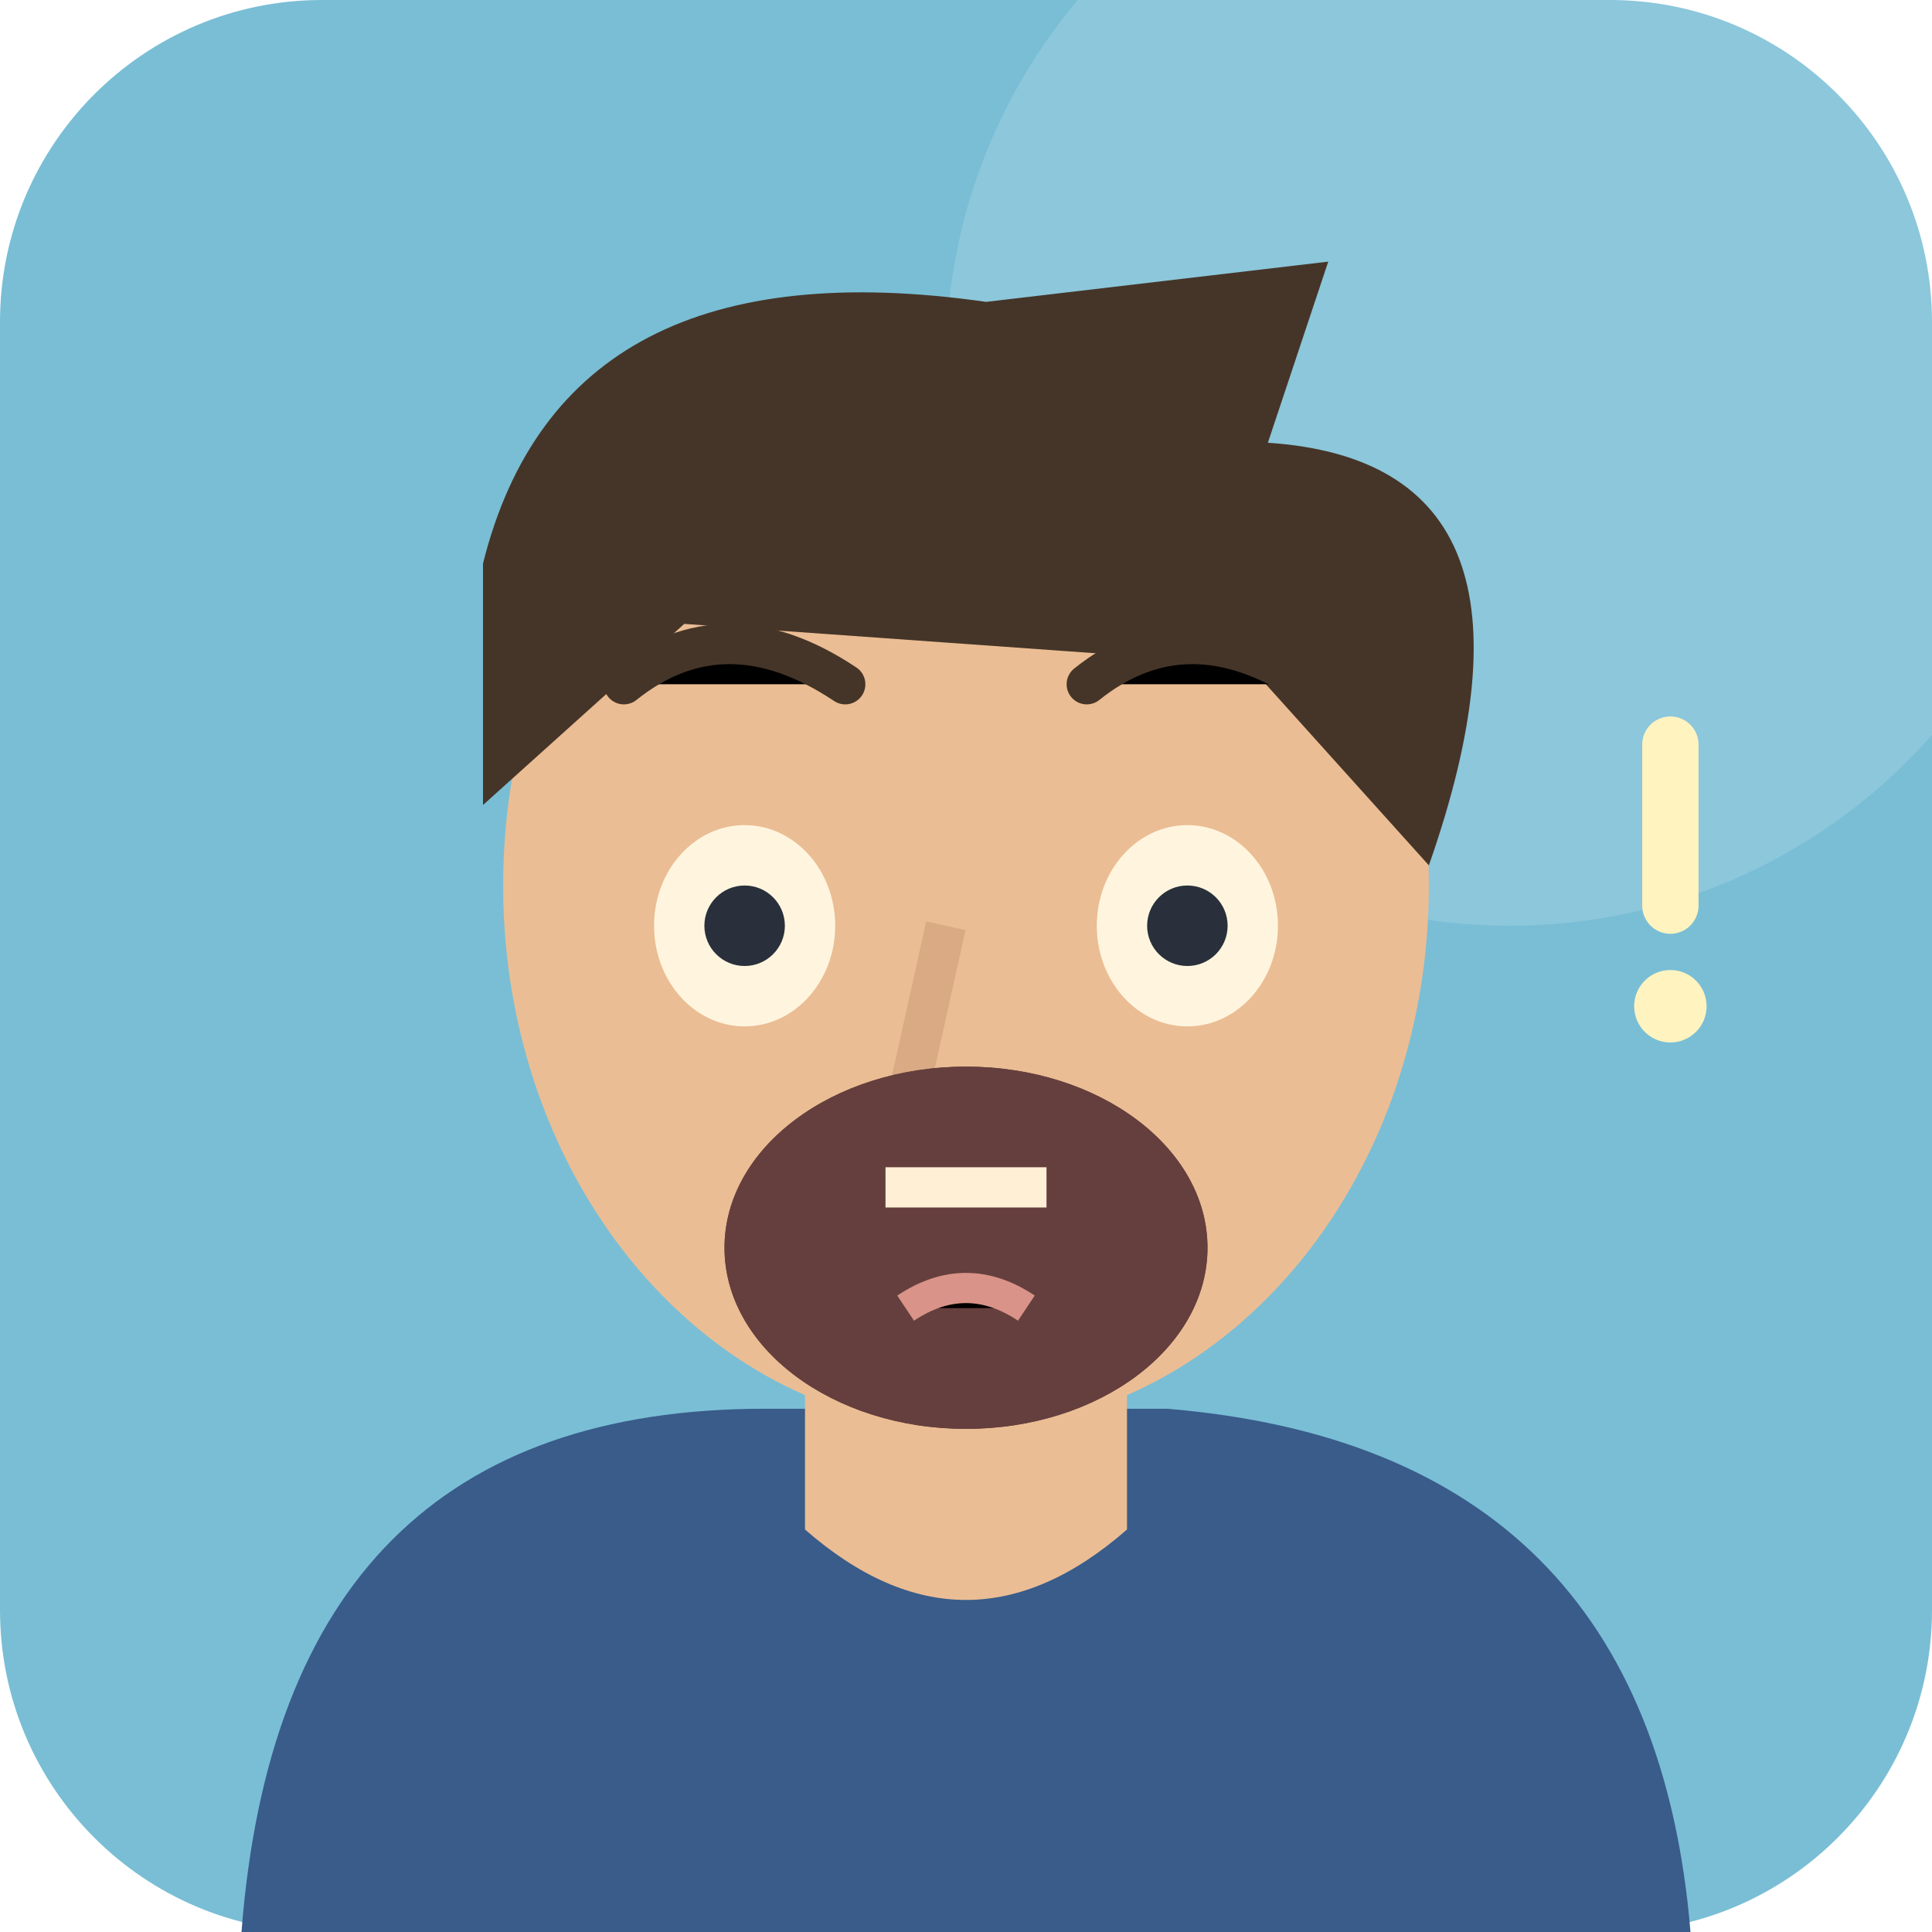
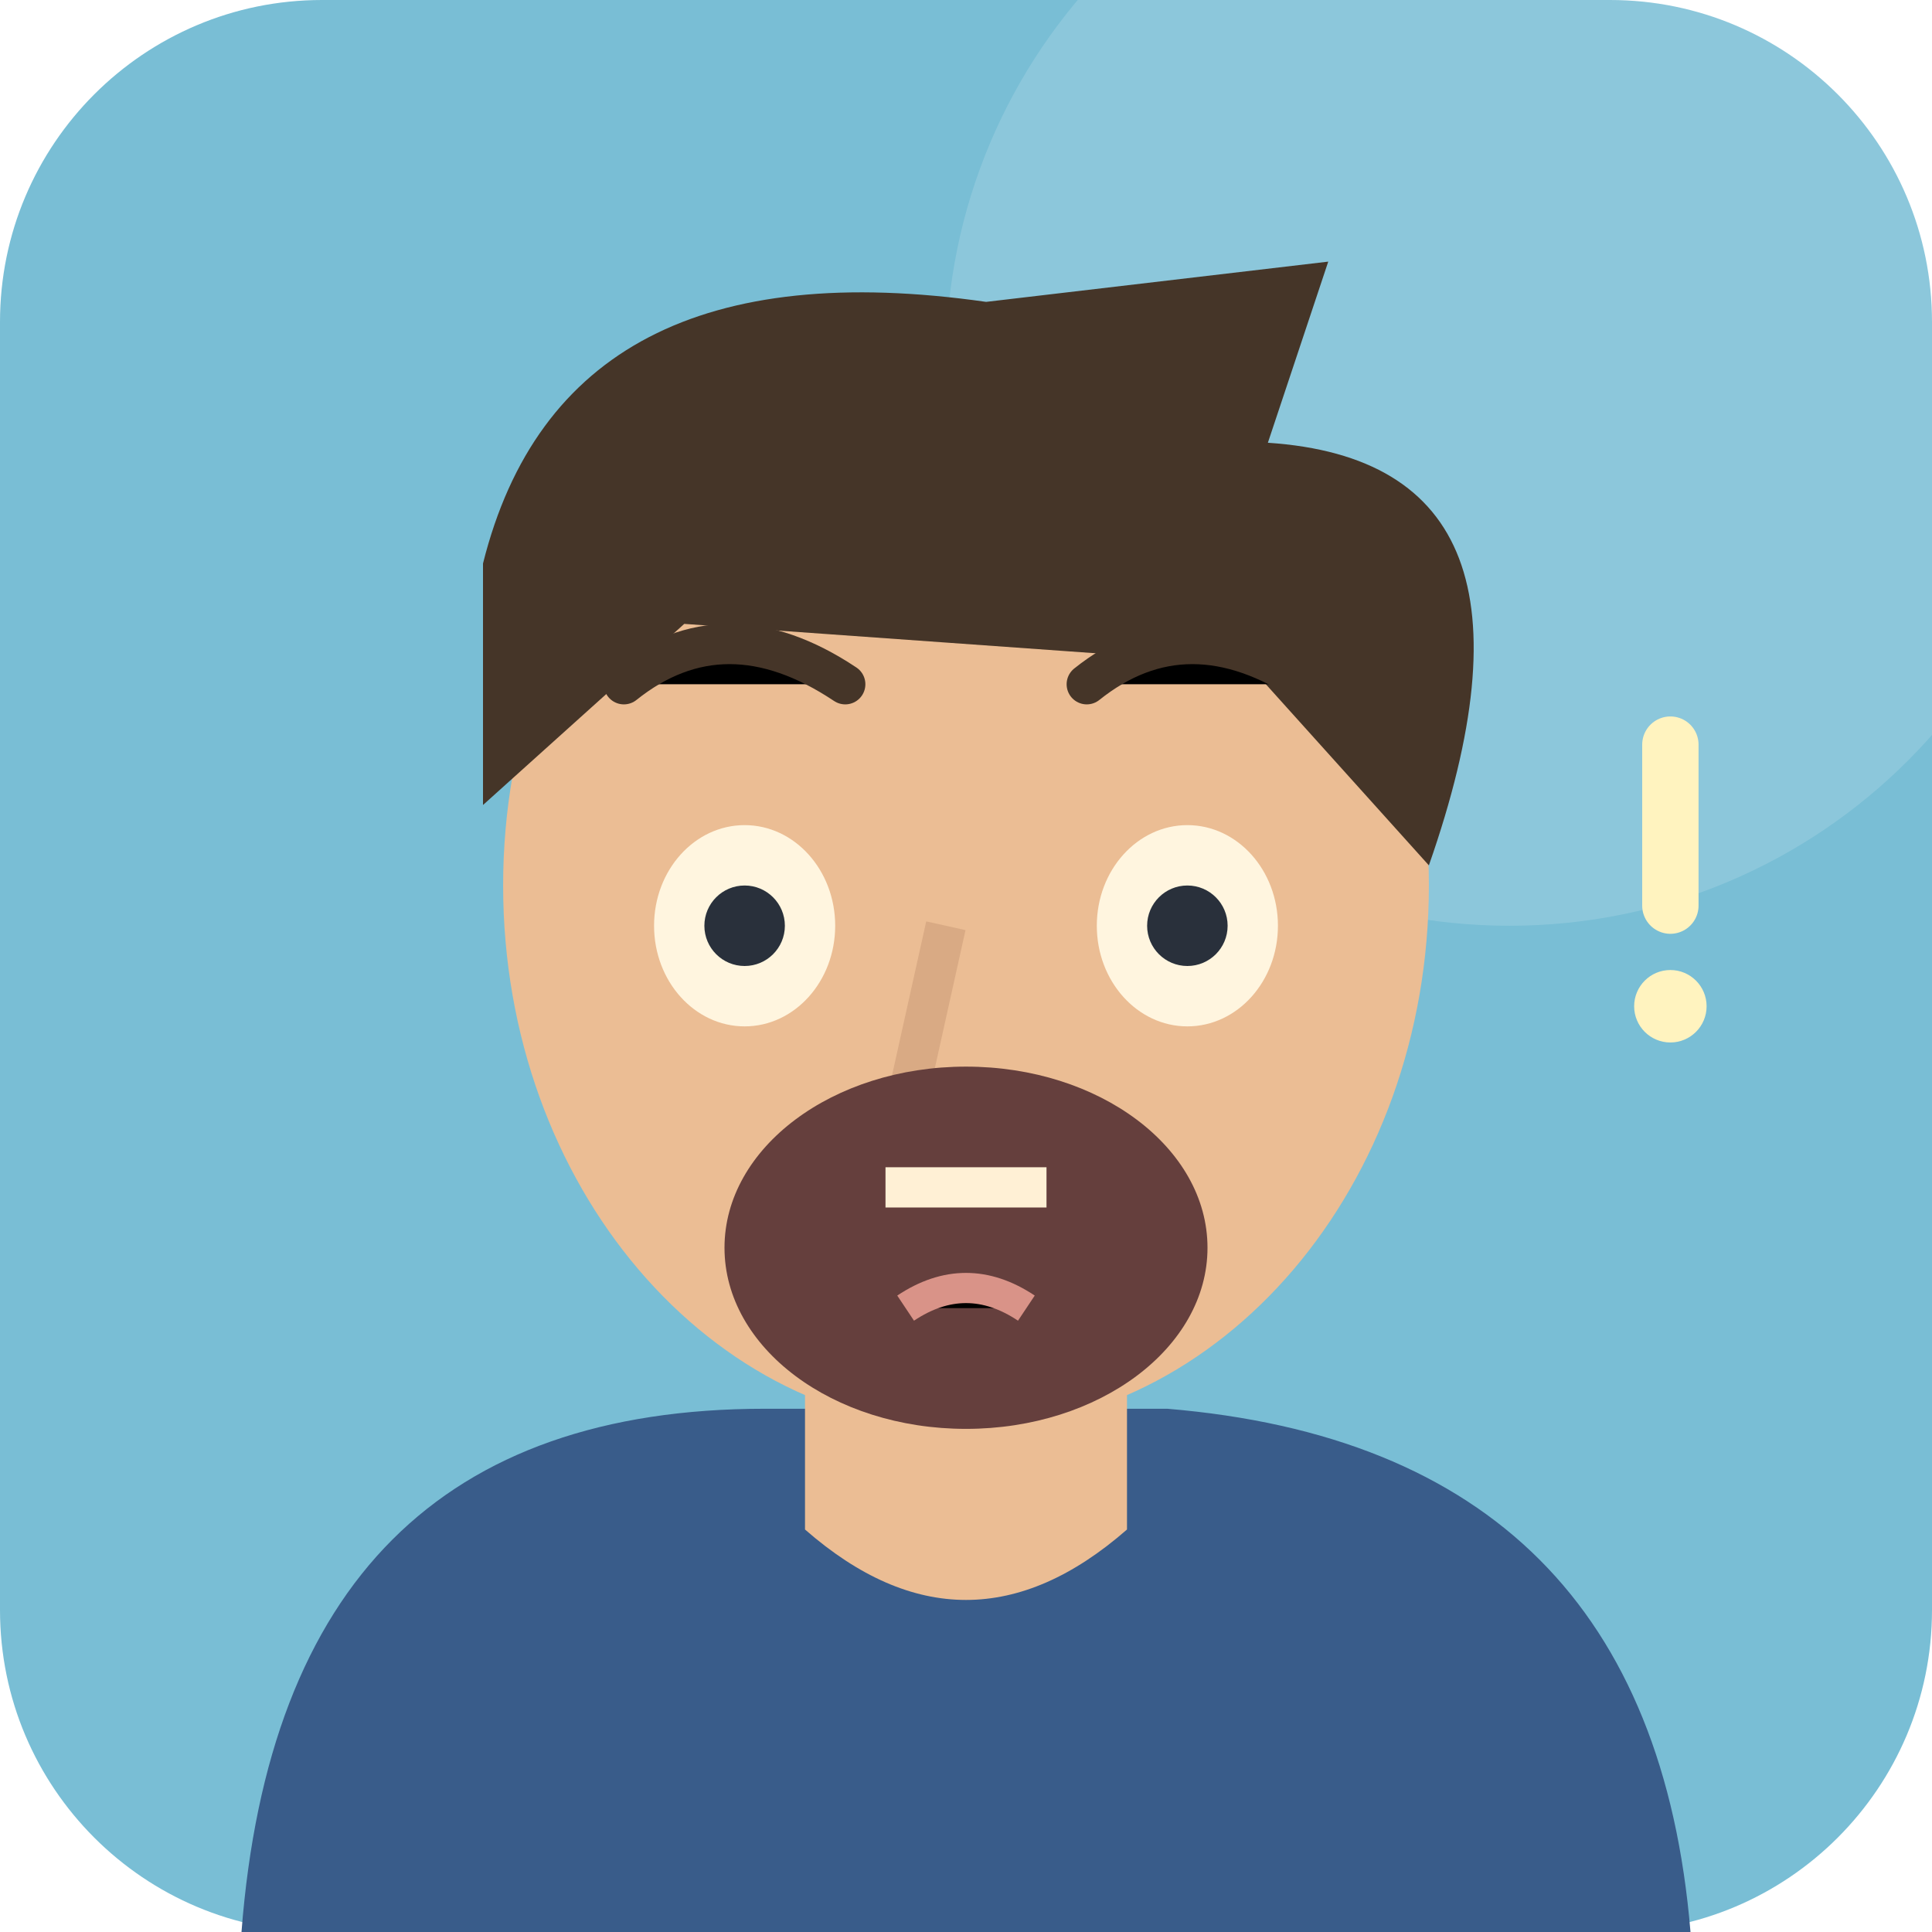
<svg xmlns="http://www.w3.org/2000/svg" viewBox="0 0 96 96">
-   <style>.speech-head{transform-origin:48px 72px;animation:nod 1.92s ease-in-out infinite}.mouth-rest{animation:closed 0.32s steps(1,end) infinite}.mouth-speaking{transform-origin:48px 62px;animation:syllable 0.32s ease-out infinite}@keyframes closed{0%,80%,100%{opacity:1}10%,65%{opacity:0}}@keyframes syllable{0%,80%,100%{opacity:0;transform:scaleY(.15)}10%,65%{opacity:1;transform:scaleY(.95)}35%{opacity:1;transform:scaleY(.6)}}@keyframes nod{0%,100%{transform:rotate(-.6deg) translateY(0)}50%{transform:rotate(.8deg) translateY(-.7px)}}@media(prefers-reduced-motion:reduce){.speech-head{animation:gentle-nod 2.6s ease-in-out infinite}@keyframes gentle-nod{0%,100%{transform:translateY(0)}50%{transform:translateY(-.2px)}}}</style>
+   <style>.mouth-rest{opacity:0}.mouth-speaking{opacity:1}</style>
  <rect width="96" height="96" rx="16" fill="#79bed5" />
  <circle cx="75" cy="18" r="28" fill="#ffffff25" />
  <path d="M12 96Q14 70 38 70h20Q82 72 84 96" fill="#395c8a" />
  <g class="speech-head">
    <path d="M40 60h16v16Q48 83 40 76" fill="#ebbd94" />
    <ellipse cx="48" cy="44" rx="23" ry="27" fill="#ebbd94" />
    <g fill="#453528">
      <path d="M24 40V28Q28 12 49 15L66 13 63 22Q78 23 71 43L62 33 34 31Z" />
    </g>
    <path d="M31 34q5-4 11 0m12 0q5-4 11 0" stroke="#453528" stroke-width="2" stroke-linecap="round" />
    <g fill="#fff5df">
      <ellipse cx="37" cy="46" rx="4.5" ry="5" />
      <ellipse cx="59" cy="46" rx="4.5" ry="5" />
    </g>
    <g fill="#29303b">
      <circle cx="37" cy="46" r="2" />
      <circle cx="59" cy="46" r="2" />
    </g>
    <path d="M47 46l-2 9h5" fill="none" stroke="#915f4933" stroke-width="2" />
    <path d="M83 37v8" stroke="#fff3bf" stroke-width="2.8" stroke-linecap="round" />
    <circle cx="83" cy="50" r="1.8" fill="#fff3bf" />
    <g class="mouth-rest">
      <ellipse cx="48" cy="62" rx="12" ry="9" fill="#684842" />
    </g>
    <g class="mouth-speaking">
      <ellipse cx="48" cy="62" rx="12" ry="9" fill="#653f3d" />
      <path d="M44 59h8" stroke="#fff0d5" stroke-width="2" />
      <path d="M45 65q3-2 6 0" stroke="#d99388" stroke-width="1.5" />
    </g>
  </g>
</svg>
